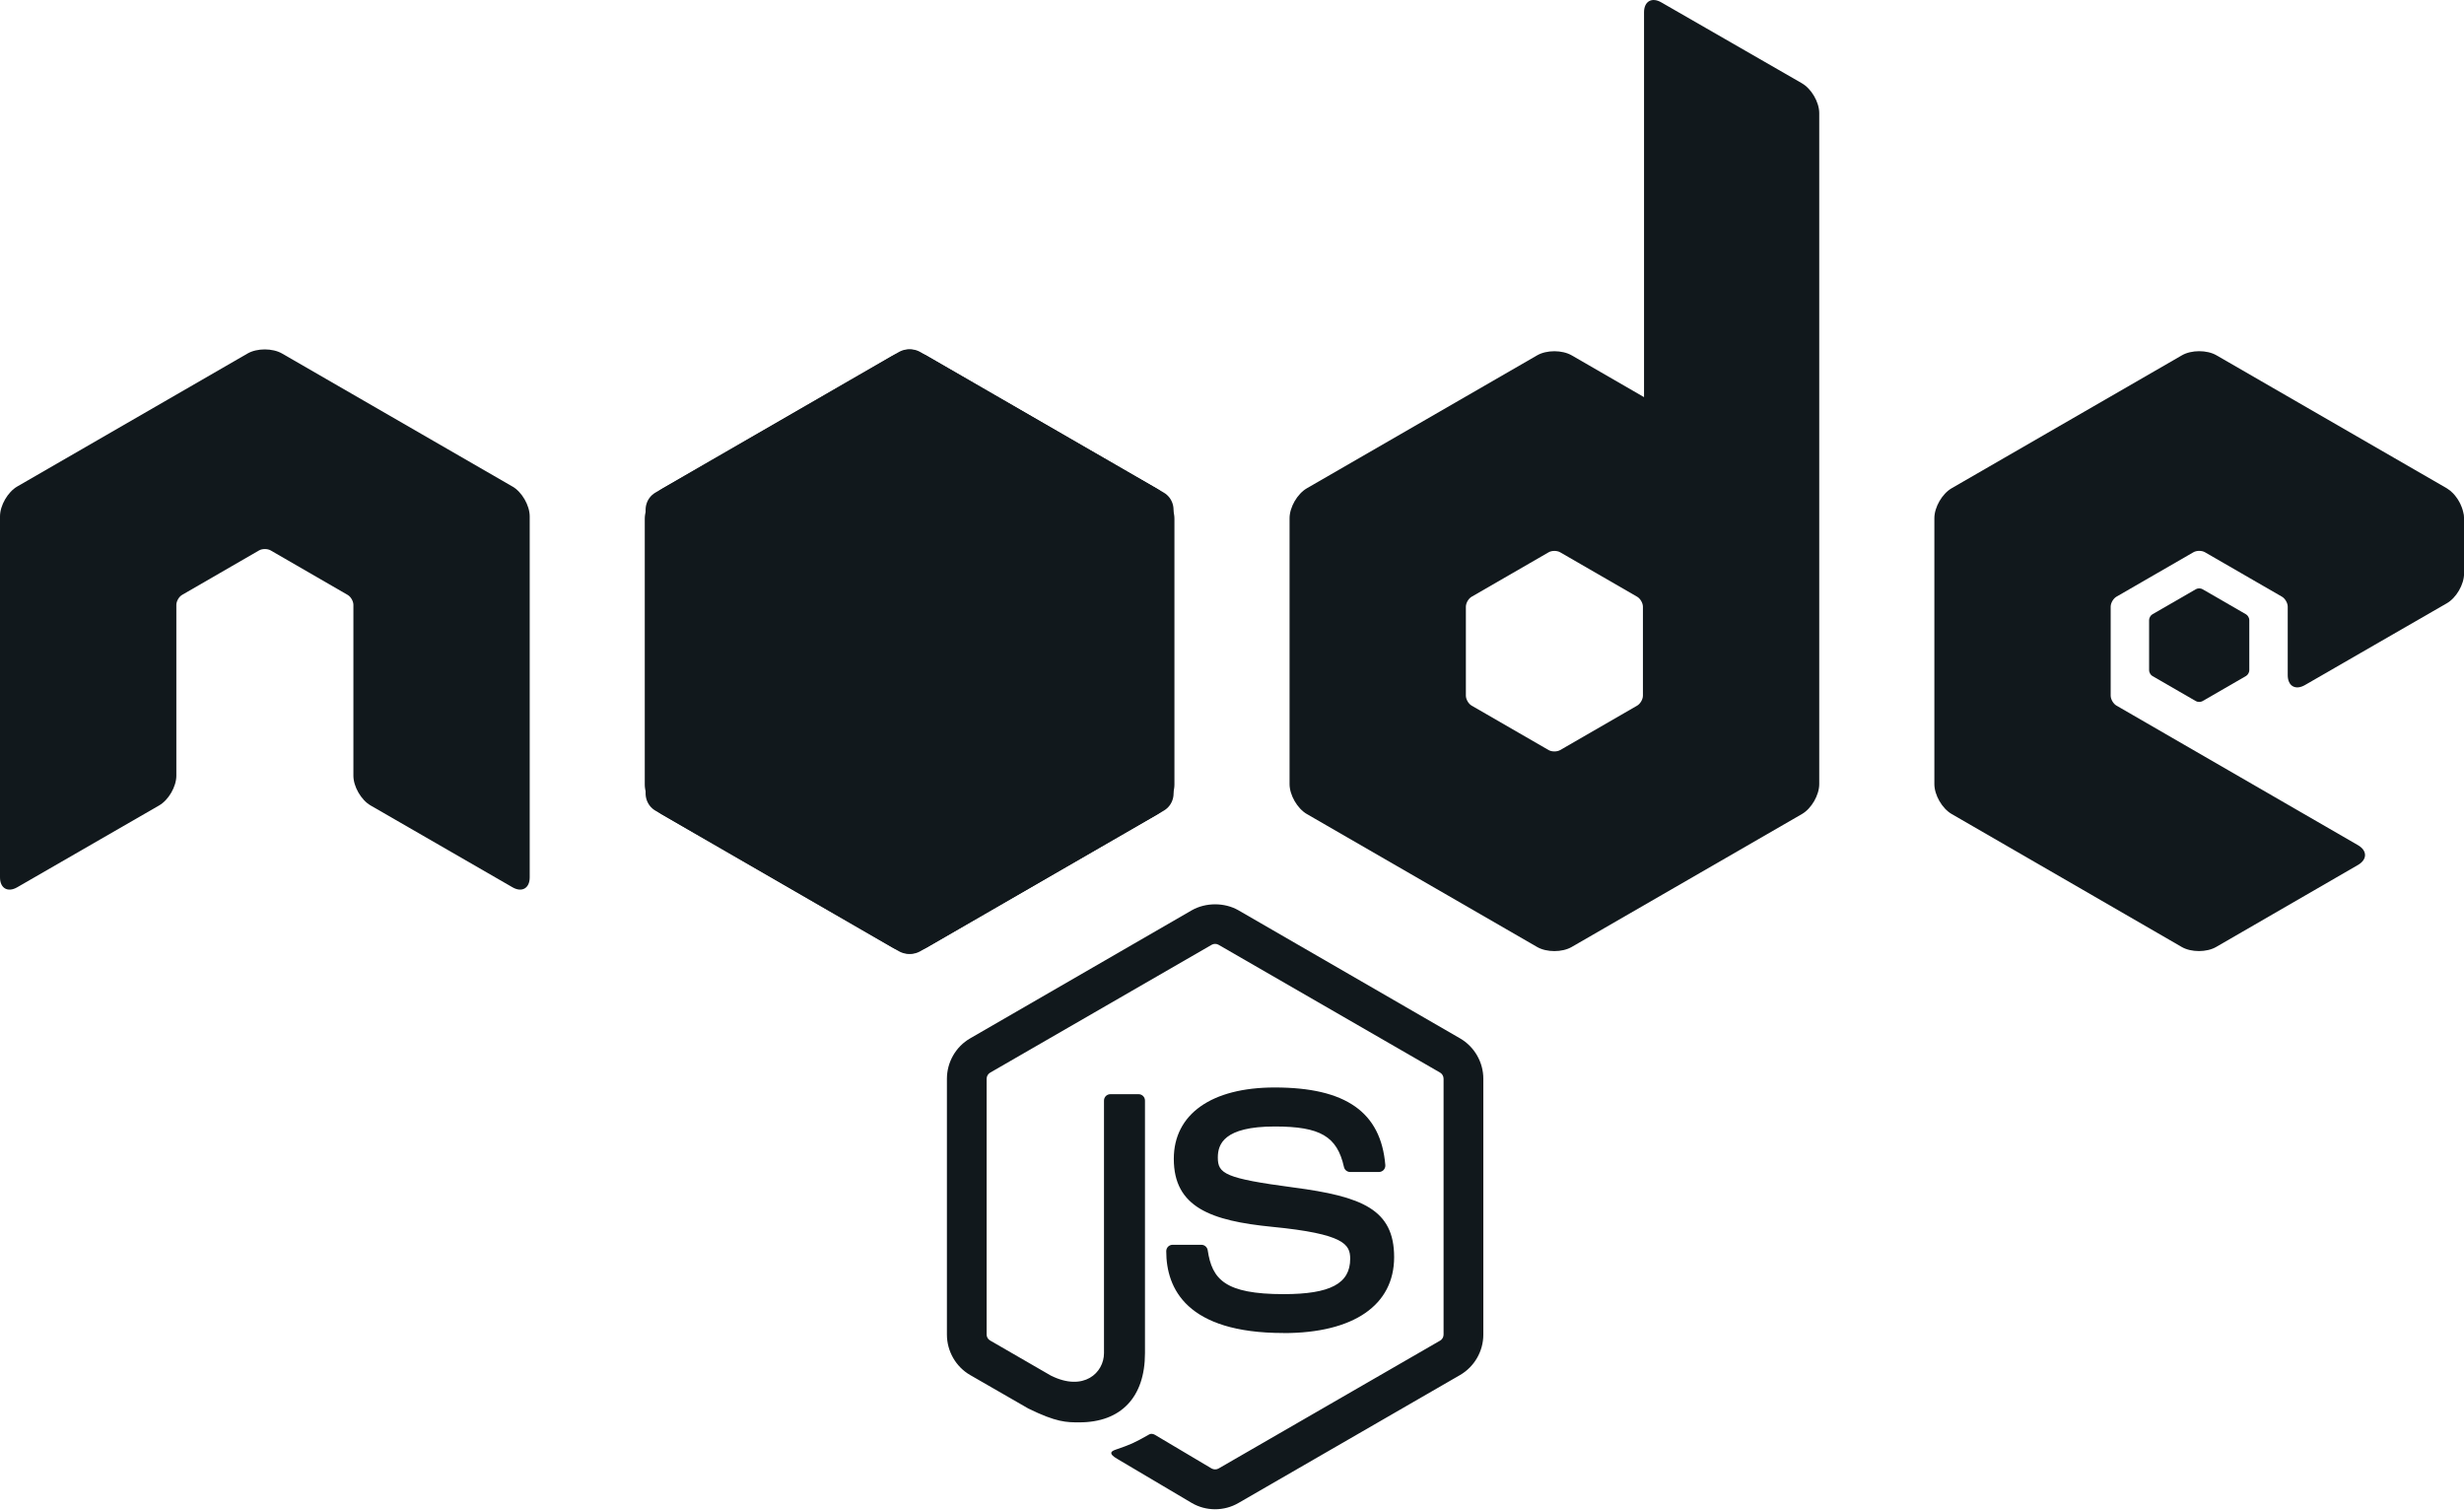
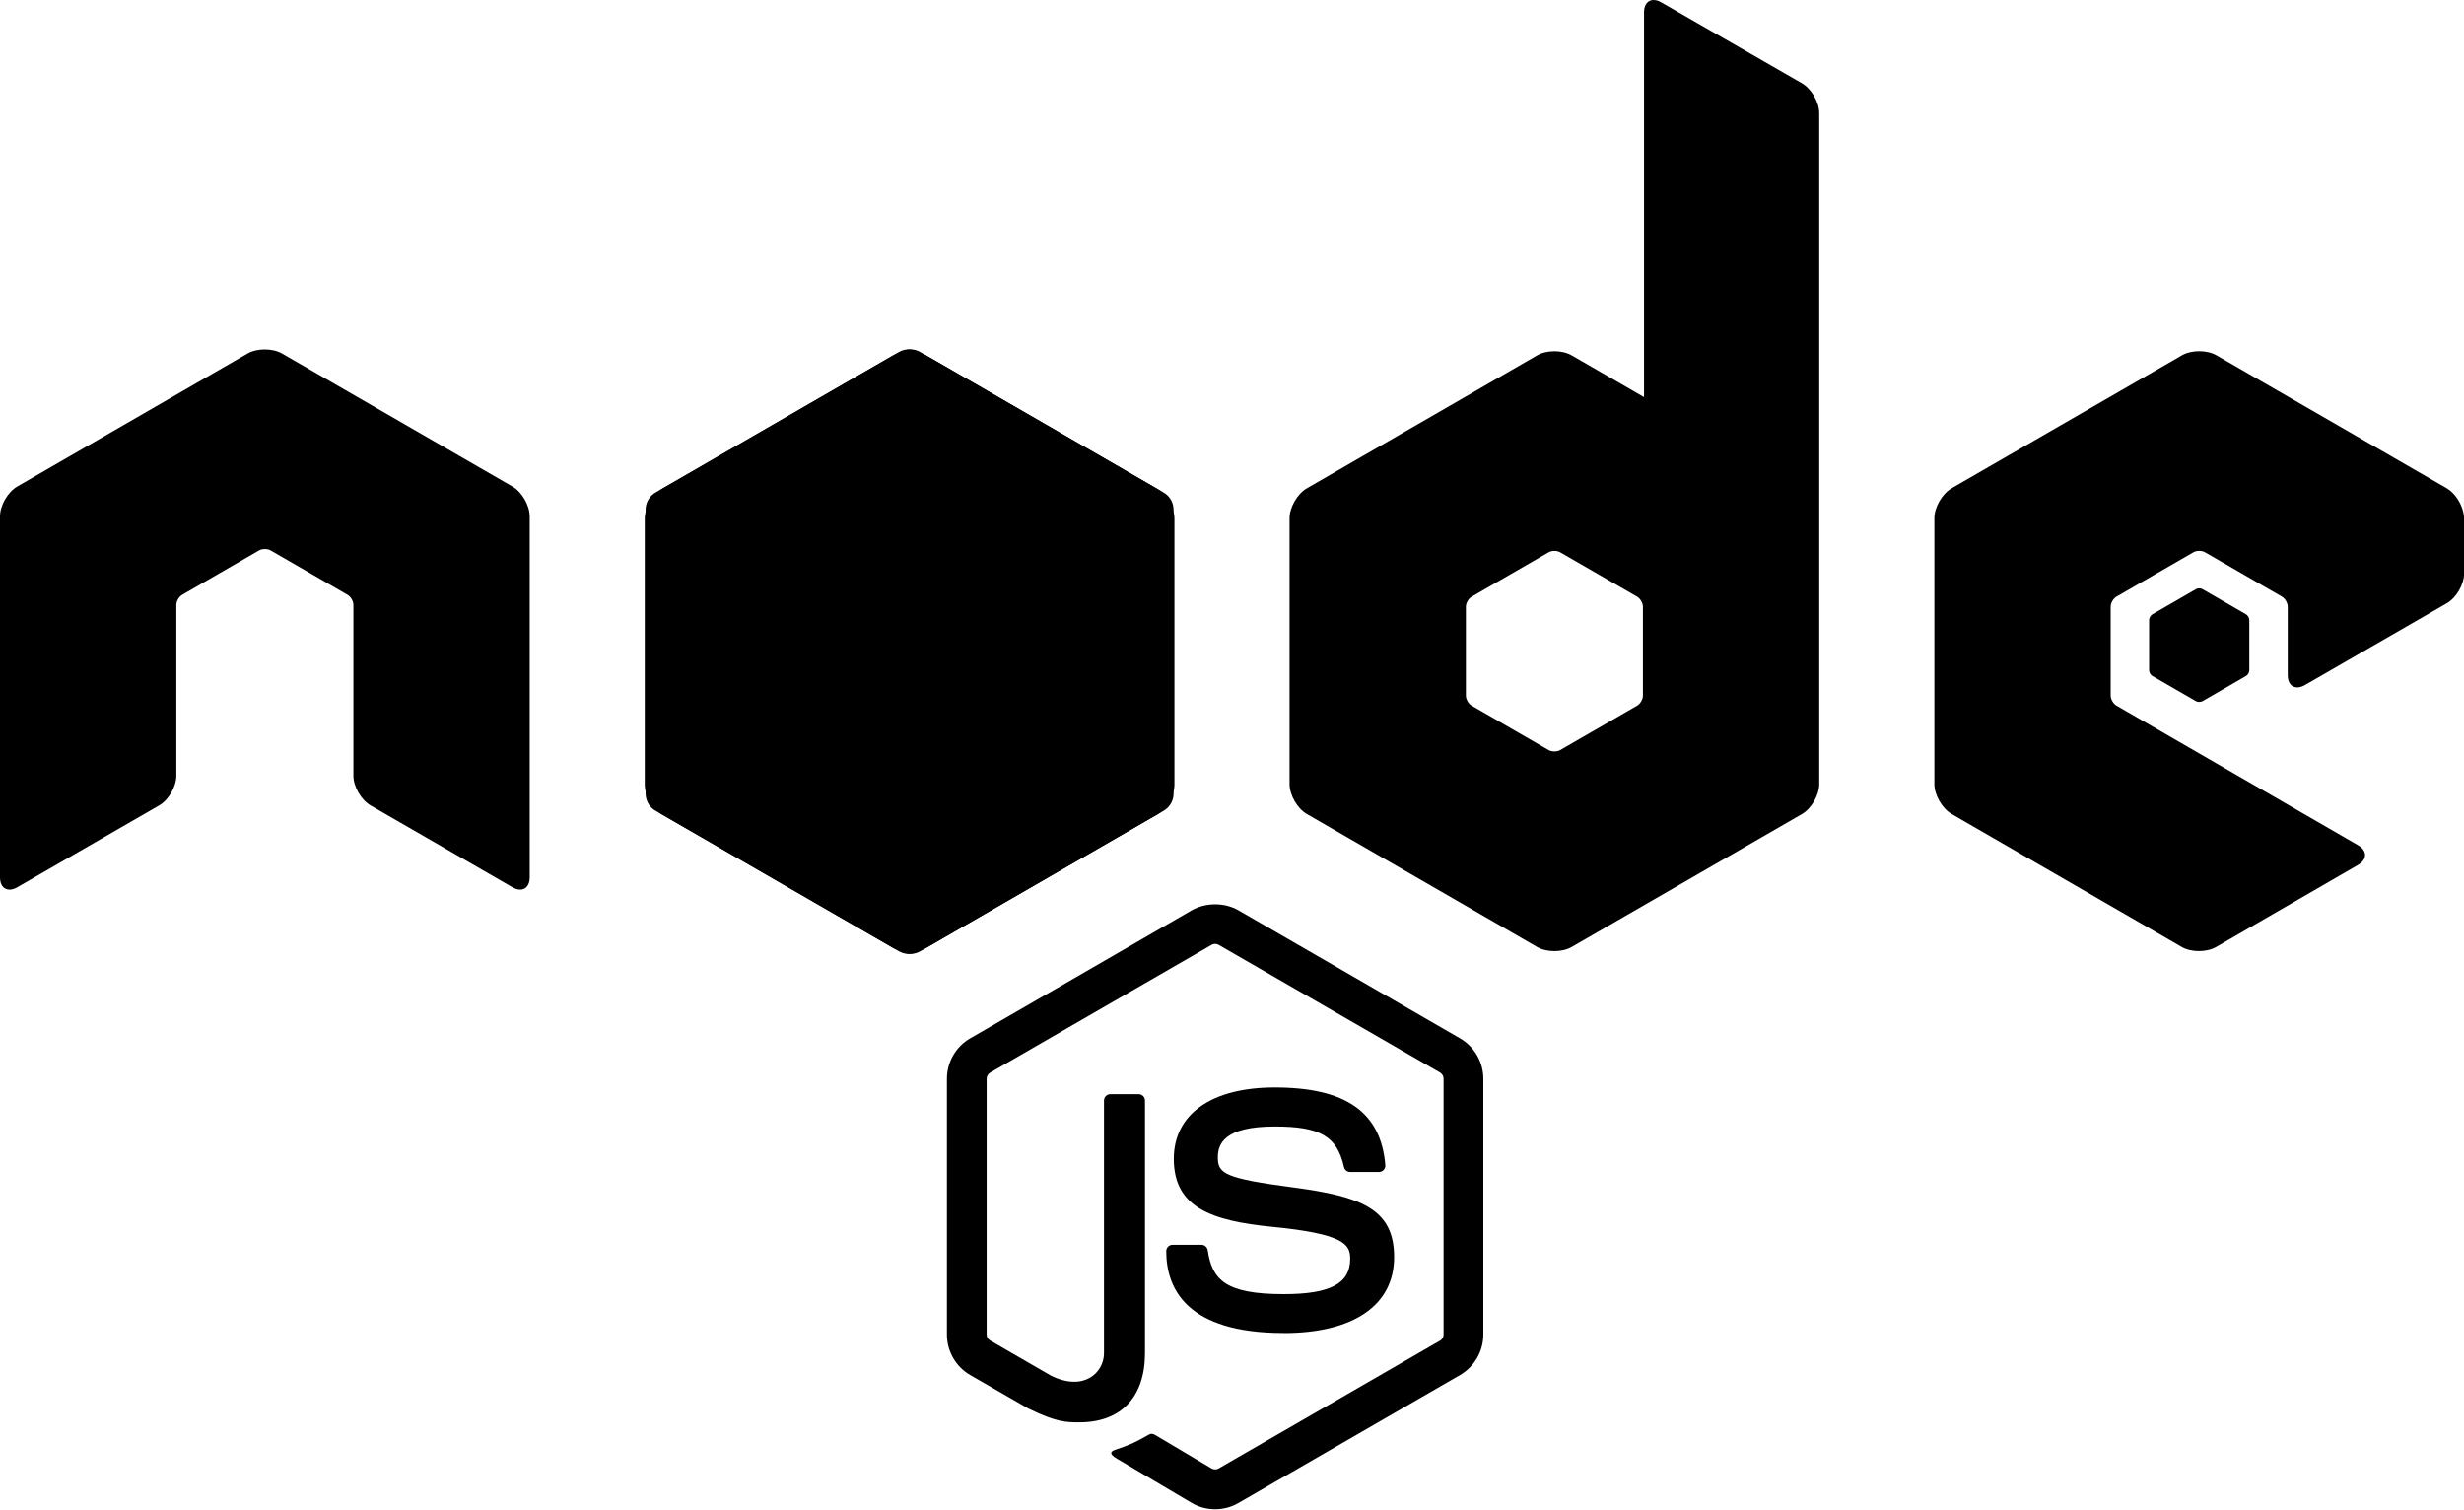
<svg xmlns="http://www.w3.org/2000/svg" id="Capa_2" data-name="Capa 2" viewBox="0 0 664.95 407.28">
-   <defs>
-     <style>
-       .cls-1 {
-         fill: #11181c;
-         stroke-width: 0px;
-       }
-     </style>
-   </defs>
  <g id="Layer_1" data-name="Layer 1">
    <g>
      <path class="cls-1" d="M327.91,407.28c-2.19,0-4.36-.57-6.27-1.68l-19.97-11.82c-2.98-1.67-1.52-2.26-.54-2.6,3.98-1.38,4.79-1.7,9.03-4.11.44-.25,1.03-.15,1.49.11l15.34,9.11c.56.31,1.34.31,1.85,0l59.82-34.53c.56-.32.91-.96.91-1.62v-69.04c0-.68-.36-1.31-.93-1.65l-59.8-34.5c-.55-.32-1.29-.32-1.84,0l-59.79,34.51c-.58.33-.95.98-.95,1.64v69.04c0,.66.37,1.29.94,1.6l16.39,9.47c8.89,4.44,14.34-.79,14.34-6.05v-68.16c0-.97.77-1.73,1.74-1.73h7.59c.95,0,1.73.76,1.73,1.73v68.16c0,11.87-6.46,18.67-17.71,18.67-3.46,0-6.18,0-13.78-3.74l-15.69-9.03c-3.87-2.24-6.27-6.43-6.27-10.91v-69.04c0-4.48,2.4-8.67,6.27-10.9l59.82-34.57c3.78-2.14,8.82-2.14,12.57,0l59.82,34.57c3.87,2.24,6.28,6.42,6.28,10.9v69.04c0,4.49-2.41,8.66-6.28,10.91l-59.82,34.54c-1.91,1.11-4.08,1.68-6.3,1.68" />
      <path class="cls-1" d="M346.39,359.72c-26.18,0-31.66-12.01-31.66-22.09,0-.96.77-1.72,1.73-1.72h7.74c.86,0,1.58.62,1.72,1.47,1.17,7.87,4.65,11.85,20.48,11.85,12.6,0,17.97-2.85,17.97-9.54,0-3.85-1.52-6.72-21.11-8.63-16.37-1.62-26.49-5.23-26.49-18.33,0-12.07,10.17-19.27,27.23-19.27,19.17,0,28.65,6.65,29.85,20.93.04.49-.13.96-.45,1.33-.33.34-.79.55-1.27.55h-7.76c-.81,0-1.52-.57-1.68-1.35-1.86-8.28-6.39-10.93-18.68-10.93-13.76,0-15.36,4.79-15.36,8.38,0,4.35,1.89,5.62,20.46,8.08,18.39,2.43,27.12,5.87,27.12,18.79s-10.87,20.5-29.83,20.5" />
      <path class="cls-1" d="M486.31,22.49L448.31.63c-2.55-1.47-4.64-.26-4.64,2.68v103.86l-19.53-11.28c-2.57-1.48-6.76-1.48-9.32,0l-62.15,35.88c-2.56,1.48-4.66,5.11-4.66,8.07v71.76c0,2.96,2.1,6.59,4.66,8.07l62.15,35.88c2.56,1.48,6.76,1.48,9.32,0l62.15-35.88c2.56-1.48,4.66-5.11,4.66-8.07V30.52c0-2.94-2.09-6.55-4.64-8.02ZM443.37,187.72c0,.99-.7,2.2-1.56,2.7l-20.77,11.99c-.86.49-2.26.49-3.12,0l-20.77-11.99c-.86-.5-1.56-1.71-1.56-2.7v-23.99c0-.99.7-2.2,1.56-2.7l20.77-11.99c.86-.5,2.26-.5,3.12,0l20.77,11.99c.86.5,1.56,1.71,1.56,2.7v23.99Z" />
      <path class="cls-1" d="M138.27,131.28l-62.15-35.88c-2.57-1.48-6.76-1.48-9.32,0L4.66,131.28c-2.56,1.48-4.66,5.11-4.66,8.07v97.41c0,2.95,2.09,4.15,4.64,2.68l38.31-22.09c2.55-1.47,4.64-5.08,4.64-8.03v-46.09c0-.99.7-2.2,1.56-2.7l20.77-12c.86-.49,2.26-.49,3.12,0l20.77,12c.86.49,1.56,1.71,1.56,2.7v46.09c0,2.94,2.08,6.55,4.63,8.03l38.31,22.09c2.55,1.47,4.64.26,4.64-2.68v-97.41c0-2.96-2.1-6.59-4.66-8.07Z" />
      <g>
        <path class="cls-1" d="M664.87,138.82c-.03-.18-.07-.36-.11-.54h0s-.02-.08-.03-.12c-.09-.4-.21-.8-.36-1.2-.01-.03-.02-.06-.03-.09h0c-.11-.3-.23-.58-.37-.87h0c-.19-.4-.41-.79-.65-1.17-.05-.08-.11-.17-.16-.25-.16-.23-.31-.45-.48-.66-.14-.17-.27-.34-.42-.51-.09-.1-.18-.2-.27-.29-.22-.23-.45-.45-.69-.65-.05-.05-.11-.09-.17-.13-.27-.22-.55-.41-.83-.58l-14.24-8.22-47.91-27.66c-2.56-1.48-6.76-1.48-9.32,0l-62.15,35.88c-2.56,1.48-4.66,5.11-4.66,8.07v71.76c0,2.96,2.1,6.59,4.66,8.07l19.04,11,43.06,24.89c2.55,1.47,6.72,1.47,9.27,0l38.28-22.13c2.55-1.47,2.55-3.88,0-5.35l-65.17-37.66c-.86-.5-1.56-1.71-1.56-2.7v-23.99c0-.99.7-2.2,1.56-2.7l20.77-11.99c.86-.5,2.26-.5,3.12,0l20.77,11.99c.86.5,1.56,1.71,1.56,2.7v18.47c0,2.95,2.09,4.15,4.64,2.68l19.93-11.49h0l18.38-10.59c2.55-1.47,4.64-5.08,4.64-8.02v-14.93c0-.33-.03-.68-.08-1.02Z" />
        <path class="cls-1" d="M594.37,158.99c-.48-.28-1.28-.28-1.76,0l-11.76,6.79c-.49.28-.88.97-.88,1.53v13.58c0,.56.4,1.25.88,1.53l11.76,6.79c.48.28,1.28.28,1.76,0l11.76-6.79c.48-.28.88-.97.88-1.53v-13.58c0-.56-.4-1.25-.88-1.53l-11.76-6.79Z" />
      </g>
      <g>
        <path class="cls-1" d="M240.81,96.02l-62.15,35.88c-2.56,1.48-4.66,5.11-4.66,8.07v71.76c0,2.96,2.1,6.59,4.66,8.07l62.15,35.88c2.56,1.48,6.76,1.48,9.32,0l62.15-35.88c2.56-1.48,4.66-5.11,4.66-8.07v-71.76c0-2.96-2.1-6.59-4.66-8.07l-62.15-35.88c-2.56-1.48-6.76-1.48-9.32,0Z" />
        <path class="cls-1" d="M174.94,211.47c-1.47,2.55-.59,5.84,1.96,7.31l65.67,37.91c2.55,1.47,5.84.59,7.31-1.96l66.11-114.51c1.47-2.55.59-5.84-1.96-7.31l-65.67-37.91c-2.55-1.47-5.84-.59-7.31,1.96l-66.12,114.51Z" />
        <path class="cls-1" d="M316,211.47c1.47,2.55.59,5.84-1.96,7.31l-65.67,37.91c-2.55,1.47-5.84.59-7.31-1.96l-66.12-114.51c-1.47-2.55-.59-5.84,1.96-7.31l65.67-37.91c2.55-1.47,5.84-.59,7.31,1.96l66.11,114.51Z" />
      </g>
    </g>
  </g>
</svg>
